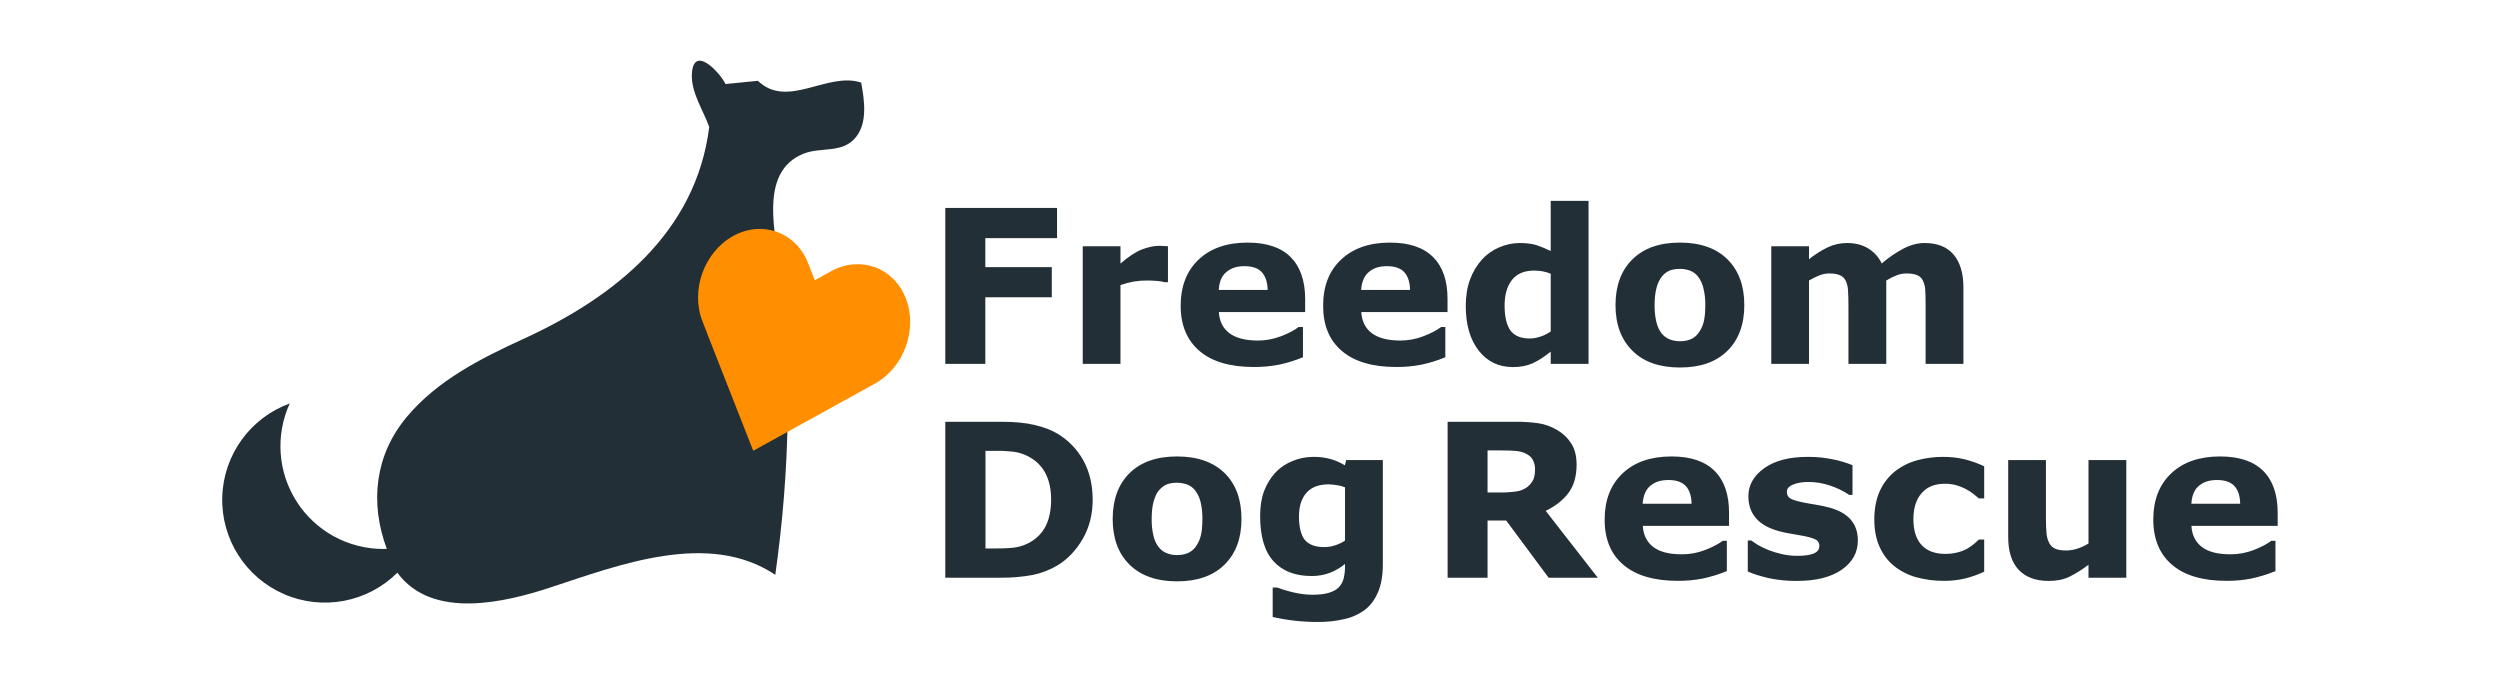
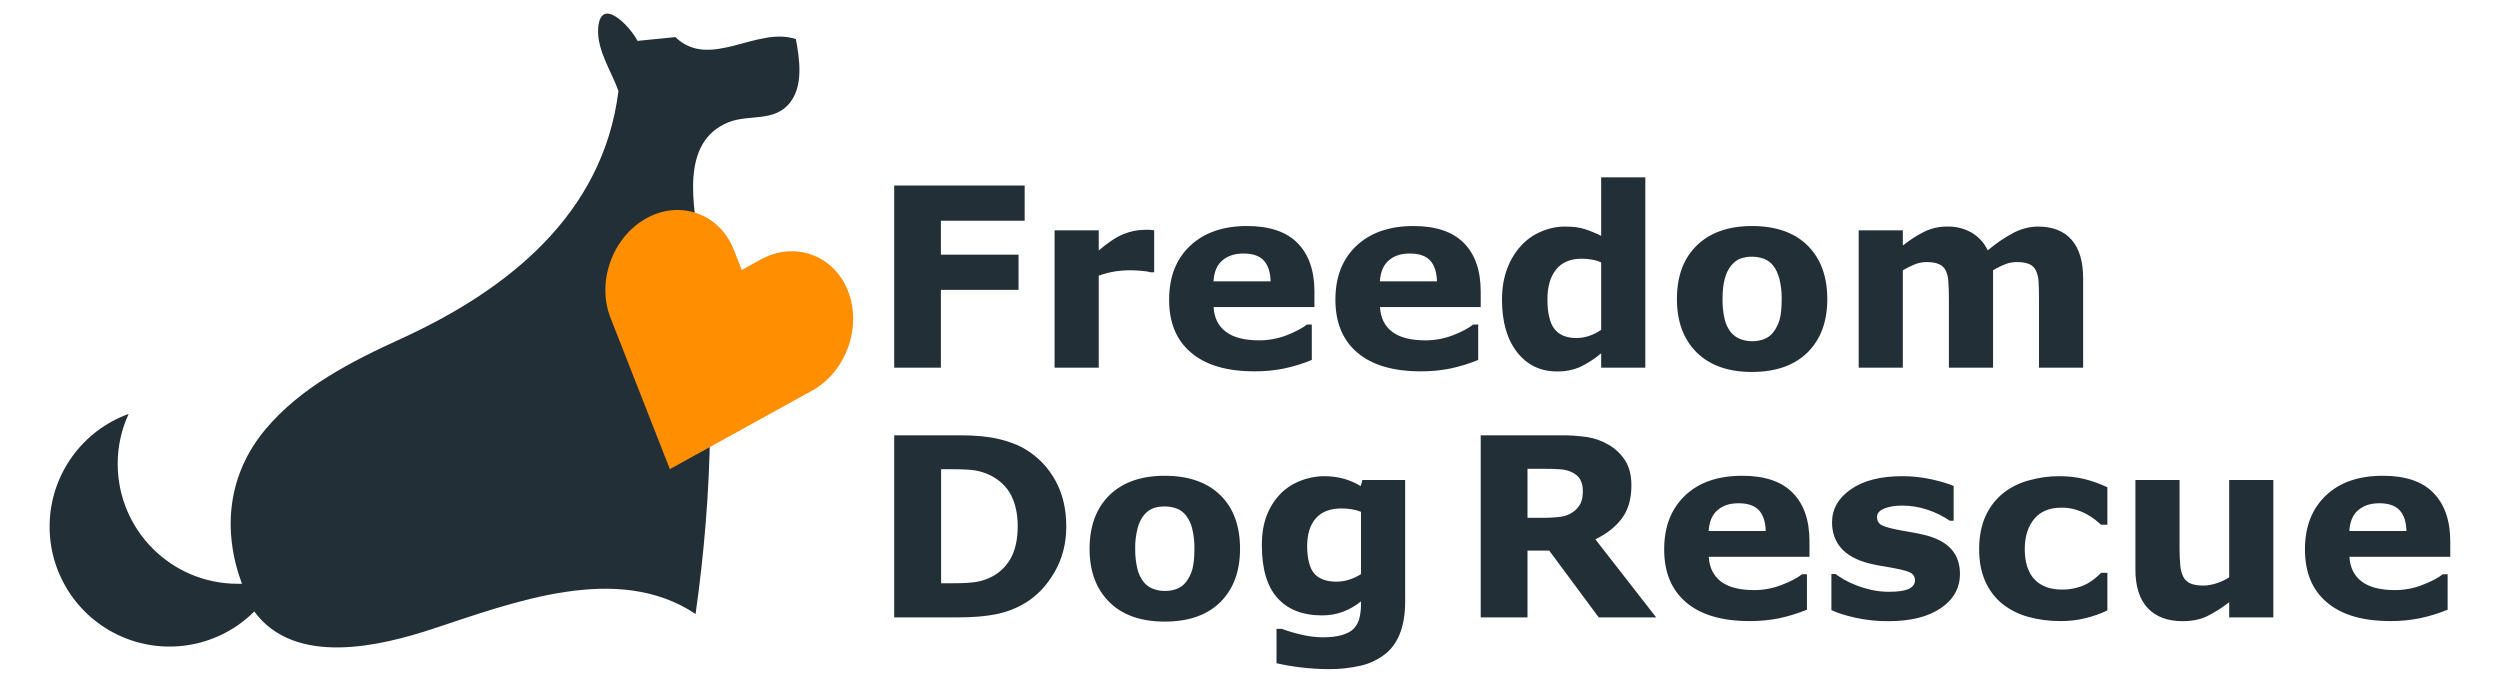
- <svg xmlns="http://www.w3.org/2000/svg" width="2948.3" height="805.1" viewBox="0 0 2948.3 805.1">
-   <path fill="#232f36" d="M1015.6 97.4c-39.7-13.3-86.8 31.6-121.8-2.1l-38.1 3.8c-7.8-15.2-38.4-46.9-39.8-11.1-.8 21.3 13.6 42.4 20.5 61.7-15.5 124.5-111.9 201-219.4 250.1-50 22.9-101.4 48.9-137.3 91.9-37.8 45.2-43.7 101.5-23.5 155.7h-4.4a121.2 121.2 0 0 1-110.1-171.6 121.1 121.1 0 1 0 126.9 199.6c41.3 56.3 128.4 34.5 180.2 17.5 80.6-26.4 186.8-67.8 265.5-15 17.4-123.2 20.3-247.1 3.8-370.6-5.3-40.5-20.4-105.9 29.4-126 20.8-8.4 46.4.2 62.1-19.8 13.8-17.5 9.7-43.9 6-64.1z" />
-   <path fill="#ff8f00" d="M1068.2 351.7c-14.2-36.4-53.9-50.7-88.2-31.8l-19.1 10.6-8-20.4c-14.3-36.4-54-50.7-88.2-31.8-34.3 18.9-50.6 64.1-36.3 100.5l7.9 20.4 52 132.4 124.5-68.7 19.1-10.6c34.3-18.9 50.6-64.1 36.3-100.6z" />
-   <path fill="#232f36" d="M1246.6 280.8H1162V315h78.4v35.6H1162v78.5h-47.2V245.2h131.8zm130.8 52h-4a35.9 35.9 0 0 0-9.1-1.5c-4.2-.3-7.7-.5-10.5-.5a102.9 102.9 0 0 0-16.7 1.2 112.1 112.1 0 0 0-15.7 4.2v92.9h-44.5V290.4h44.5v20.4c9.8-8.4 18.3-14 25.5-16.7s13.9-4.2 20-4.2l5.3.2c2 0 3.7.2 5.2.3zm161.8 35.2h-101.8c.7 10.8 4.8 19.2 12.4 24.9s18.8 8.7 33.7 8.7a75.5 75.5 0 0 0 27.3-5.1c8.8-3.4 15.7-7 20.8-10.9h5v35.7a160 160 0 0 1-28.4 8.8 149.6 149.6 0 0 1-29.5 2.7c-27.9 0-49.2-6.2-64-18.8s-22.3-30.3-22.3-53.4 7.1-41.1 21.1-54.4 33.3-20.1 57.7-20.1q33.9 0 50.9 17.1t17.1 49.2zm-44.2-26.1c-.3-9.3-2.6-16.3-7-21s-11.1-7-20.3-7-15.6 2.2-21.2 6.7-8.6 11.5-9.2 21.3zm212.1 26.1h-101.7c.6 10.8 4.8 19.2 12.4 24.9s18.8 8.7 33.6 8.7a75.1 75.1 0 0 0 27.3-5.1c8.8-3.4 15.8-7 20.9-10.9h4.9v35.7a157.5 157.5 0 0 1-28.4 8.8 148.9 148.9 0 0 1-29.5 2.7c-27.8 0-49.1-6.2-64-18.8s-22.2-30.3-22.2-53.4 7-41.1 21.1-54.4 33.2-20.1 57.7-20.1c22.6 0 39.5 5.7 50.9 17.1s17 27.8 17 49.2zm-44.2-26.1q-.3-13.9-6.9-21c-4.4-4.7-11.2-7-20.4-7s-15.6 2.2-21.1 6.7-8.6 11.5-9.3 21.3zm210.5 87.2h-44.6v-14.4c-7.7 6.2-14.8 10.8-21.5 13.8s-14.3 4.4-23.1 4.4c-16.8 0-30.3-6.5-40.4-19.5s-15.2-30.5-15.2-52.6c0-11.8 1.7-22.2 5.1-31.3a71.8 71.8 0 0 1 14-23.4 57.3 57.3 0 0 1 20.4-14.4 60.5 60.5 0 0 1 23.9-5.1c8.3 0 15.1.9 20.4 2.6a146.7 146.7 0 0 1 16.4 6.8v-59.1h44.6zm-44.6-38.2v-68.1a45.4 45.4 0 0 0-9.9-2.9 66.4 66.4 0 0 0-9.5-.8c-11.6 0-20.4 3.6-26.2 10.9s-8.8 17.4-8.8 30.4 2.4 23.5 7.1 29.6 12.2 9.2 22.5 9.2a38.1 38.1 0 0 0 12.8-2.3 44.9 44.9 0 0 0 12-6zm228.3-31.1q0 34.2-19.9 53.9c-13.3 13.2-32 19.7-56 19.7s-42.7-6.5-56-19.7-20-31.1-20-53.9 6.7-41 20.1-54.1 32-19.6 55.9-19.6 42.9 6.6 56.1 19.8 19.8 31.1 19.8 53.9zm-54.7 33.7a34.7 34.7 0 0 0 6.5-12.7c1.4-5 2.2-11.9 2.2-20.7a78.8 78.8 0 0 0-2.3-20.5 35.2 35.2 0 0 0-6.1-13.2 21.9 21.9 0 0 0-9.5-7.2 34 34 0 0 0-12-2.1 37.1 37.1 0 0 0-11.5 1.7 23.8 23.8 0 0 0-9.5 6.9 36.7 36.7 0 0 0-6.5 13.3c-1.6 5.6-2.4 12.6-2.4 21.1a81.5 81.5 0 0 0 2.1 19.7c1.4 5.5 3.4 10 6.2 13.4a23 23 0 0 0 9.4 7 32.8 32.8 0 0 0 12.5 2.2 32.2 32.2 0 0 0 11.6-2 20.4 20.4 0 0 0 9.3-6.9zm222.1-62.7v98.3h-44.6v-69.3c0-6.7-.2-12.5-.5-17.2a29.5 29.5 0 0 0-2.7-11.5 13.4 13.4 0 0 0-6.8-6.5q-4.5-2.1-12.6-2.1a31.2 31.2 0 0 0-12.7 2.7 89.8 89.8 0 0 0-11.2 5.6v98.3h-44.5V290.4h44.5v15.3a119.1 119.1 0 0 1 22-14 52.3 52.3 0 0 1 23.2-5.1c9.1 0 17.2 2 24.2 6.1a42.2 42.2 0 0 1 16.4 18 135.9 135.9 0 0 1 25.9-17.7c8.4-4.3 16.6-6.4 24.6-6.4 15 0 26.4 4.5 34.1 13.5s11.7 21.9 11.7 38.7v90.3h-44.6v-69.3c0-6.8-.1-12.6-.4-17.3a29 29 0 0 0-2.7-11.4 12.5 12.5 0 0 0-6.7-6.5c-3-1.4-7.3-2.1-12.8-2.1a34.2 34.2 0 0 0-10.9 1.9 84.2 84.2 0 0 0-12.9 6.4zm-935.9 258.7c0 17.1-3.9 32.5-11.7 46s-17.8 24-29.7 31.2a93.3 93.3 0 0 1-29.5 11.4 199.7 199.7 0 0 1-38 3.2h-64.9V497.4h66.7c15 0 27.9 1.2 38.8 3.8s20 6 27.4 10.6a84.2 84.2 0 0 1 30 31.3c7.2 13.2 10.9 28.6 10.9 46.4zm-49-.3c0-12.2-2.2-22.5-6.7-31.1s-11.3-15.3-20.9-20.2a54.3 54.3 0 0 0-14.9-4.9 156.1 156.1 0 0 0-22.9-1.3h-12v115.1h12c11.3 0 19.6-.5 24.8-1.5a53.5 53.5 0 0 0 15.5-5.6c8.6-5 15-11.6 19-19.9s6.1-18.5 6.1-30.6zm224.5 22.8q0 34.2-20 53.9c-13.3 13.1-31.9 19.7-56 19.7s-42.7-6.6-56-19.7-19.9-31.1-19.9-53.9 6.7-41 20-54.1 32-19.6 55.9-19.6 42.9 6.6 56.2 19.7 19.8 31.2 19.8 54zm-54.7 33.7a35.8 35.8 0 0 0 6.4-12.8c1.5-5 2.2-11.8 2.2-20.7a80.3 80.3 0 0 0-2.2-20.5 36.9 36.9 0 0 0-6.2-13.2 21.9 21.9 0 0 0-9.5-7.1 37.1 37.1 0 0 0-23.4-.4c-3.3 1.1-6.5 3.5-9.6 6.9s-4.8 7.6-6.5 13.2-2.4 12.7-2.4 21.1a80.9 80.9 0 0 0 2.1 19.7 34.1 34.1 0 0 0 6.2 13.4 22.7 22.7 0 0 0 9.5 7.1 32.4 32.4 0 0 0 12.5 2.2 33.9 33.9 0 0 0 11.5-2 22 22 0 0 0 9.4-6.9zm221.4 19.6c0 13.1-1.8 24-5.6 32.9s-8.8 15.8-15.5 20.9a62.6 62.6 0 0 1-24.2 11 134.5 134.5 0 0 1-31.9 3.4 236.7 236.7 0 0 1-52.7-5.9v-34.7h5.4a147.3 147.3 0 0 0 19.9 5.9 99.9 99.9 0 0 0 20.9 2.6c8.2 0 14.9-.7 20.1-2.3s9-3.7 11.7-6.5a23.1 23.1 0 0 0 5.6-10.1 57.4 57.4 0 0 0 1.7-14.8v-2.6a65.4 65.4 0 0 1-17.7 10.4 60.4 60.4 0 0 1-21.8 3.8c-19.4 0-34.3-5.8-44.9-17.5s-15.7-29.5-15.7-53.4c0-11.4 1.6-21.3 4.8-29.6a66.7 66.7 0 0 1 13.5-21.8 56.7 56.7 0 0 1 20.1-13.4 64.2 64.2 0 0 1 24.3-4.8 73.3 73.3 0 0 1 20.5 2.6 64.8 64.8 0 0 1 16.7 7.4l1.6-6.2h43.2zm-44.6-27.7v-62.9a38.8 38.8 0 0 0-9.3-2.5 64.9 64.9 0 0 0-10-1c-11.7 0-20.4 3.4-26.3 10.1s-8.7 16.1-8.7 28.1 2.5 22.6 7.4 27.9 12.4 7.9 22.2 7.9a41.6 41.6 0 0 0 13-2.1 48.4 48.4 0 0 0 11.7-5.5zm298.1 43.7h-58l-50-67.4h-22v67.4h-47.1V497.4h79.5a187 187 0 0 1 28 1.8 62.2 62.2 0 0 1 22 8.1 47.7 47.7 0 0 1 16.5 16c4.1 6.5 6.1 14.7 6.1 24.6 0 13.6-3.1 24.7-9.4 33.2s-15.3 15.7-27 21.4zm-74-127.6a23.6 23.6 0 0 0-2.9-11.9c-1.9-3.2-5.1-5.8-9.7-7.7a37 37 0 0 0-11.3-2.4c-4.2-.3-9.2-.5-14.9-.5h-17.2v49.6h14.6a125.4 125.4 0 0 0 19-1.2 27.5 27.5 0 0 0 12.9-5 24.6 24.6 0 0 0 7.2-8.5c1.5-3.1 2.3-7.2 2.3-12.4zm228.8 66.5h-101.7c.6 10.8 4.8 19.1 12.4 24.9s18.8 8.6 33.6 8.6a75 75 0 0 0 27.3-5c8.8-3.4 15.8-7 20.9-10.9h4.9v35.7a166 166 0 0 1-28.4 8.8 148.9 148.9 0 0 1-29.5 2.7q-41.7 0-64-18.8t-22.2-53.5q0-34.4 21.1-54.4t57.7-20c22.6 0 39.5 5.7 50.9 17.1s17 27.8 17 49.2zm-44.2-26.1q-.3-14-6.9-21c-4.4-4.7-11.2-7-20.4-7s-15.6 2.2-21.1 6.6-8.6 11.6-9.3 21.4zm196.1 43.2c0 14.3-6.4 25.9-19.2 34.7s-30.5 13.1-52.8 13.1a151.7 151.7 0 0 1-33.6-3.4c-10-2.4-18.1-4.9-24.2-7.7v-36.6h4.1c2.2 1.6 4.8 3.3 7.7 5.2a97.2 97.2 0 0 0 12.4 6 112.3 112.3 0 0 0 15.7 4.8 80.8 80.8 0 0 0 18.8 2.1c8.7 0 15.2-1 19.4-2.9s6.3-4.8 6.3-8.6a8.3 8.3 0 0 0-3.7-7.4c-2.5-1.5-7.2-2.9-14.1-4.4-3.3-.7-7.8-1.5-13.4-2.4a139.4 139.4 0 0 1-15.4-3.1c-12.6-3.3-21.9-8.4-28-15.4s-9.1-15.6-9.1-26q0-19.9 18.9-33.3t51.8-13.2a137.5 137.5 0 0 1 29.8 3.1 124.6 124.6 0 0 1 22.3 6.7v35.1h-3.8a90.6 90.6 0 0 0-22.5-11 78.8 78.8 0 0 0-25.7-4.3c-7.1 0-13.2 1-18 3s-7.4 4.7-7.4 8.4 1.1 5.8 3.3 7.5 7.5 3.5 15.7 5.2c4.5.9 9.4 1.8 14.7 2.6s10.4 2 15.7 3.3c11.7 3.1 20.3 7.9 25.9 14.4s8.4 14.7 8.4 24.5zm101.8 47.7a123 123 0 0 1-33.2-4.3 73.4 73.4 0 0 1-26.1-13.4 60.4 60.4 0 0 1-17-22.7c-4.1-9.1-6.1-19.8-6.1-32.1s2.2-24.1 6.5-33.5a63.3 63.3 0 0 1 18.1-23.3 74.1 74.1 0 0 1 25.9-12.9 114.5 114.5 0 0 1 30.5-4 107.7 107.7 0 0 1 26.2 3 126.1 126.1 0 0 1 22.4 8.1v37.9h-6.3l-6.2-5.2a60.6 60.6 0 0 0-20.1-10.3 49.1 49.1 0 0 0-14-1.8c-11.9 0-21 3.8-27.4 11.3s-9.5 17.8-9.5 30.7 3.3 23.5 9.8 30.4 15.8 10.3 27.8 10.3a54.3 54.3 0 0 0 15.1-1.9 43.5 43.5 0 0 0 11.2-4.5 53.7 53.7 0 0 0 7.4-5.2c2.1-1.8 4.1-3.5 5.9-5.3h6.3v37.9a125 125 0 0 1-22 7.9 103.8 103.8 0 0 1-25.2 2.9zm214.8-3.7H2463V666a131.8 131.8 0 0 1-22.6 14.2c-6.8 3.3-15 4.9-24.4 4.9q-23 0-35.4-13.2t-12.3-39v-90.3h44.5v68.8c0 7 .3 12.8.7 17.5a30.1 30.1 0 0 0 3.2 11.5 14.1 14.1 0 0 0 7.1 6.7c3.1 1.4 7.6 2.1 13.2 2.1a43.6 43.6 0 0 0 12.6-2.1 54.2 54.2 0 0 0 13.4-6.2v-98.3h44.6zm178.5-61.1h-101.7c.6 10.8 4.8 19.1 12.4 24.9s18.8 8.6 33.6 8.6a75 75 0 0 0 27.3-5c8.8-3.4 15.8-7 20.9-10.9h4.9v35.7a166 166 0 0 1-28.4 8.8 148.2 148.2 0 0 1-29.5 2.7q-41.7 0-63.9-18.8t-22.3-53.5q0-34.4 21.1-54.4c14-13.3 33.3-20 57.7-20 22.6 0 39.5 5.7 50.9 17.1s17 27.8 17 49.2zm-44.2-26.1q-.3-14-6.9-21c-4.4-4.7-11.1-7-20.4-7s-15.6 2.2-21.1 6.6-8.6 11.6-9.2 21.4z" />
+ <svg xmlns="http://www.w3.org/2000/svg" width="2372.5" height="647.9" viewBox="0 0 2372.5 647.9">
+   <path fill="#232f36" d="M755.3 37.1c-37.3-12.4-81.6 29.7-114.4-1.9L605 38.8c-7.3-14.3-36-44.1-37.4-10.5-.7 20 12.8 39.8 19.3 58-14.5 117.1-105.1 188.9-206.2 235.1-47 21.5-95.3 45.9-129 86.3-35.5 42.5-41 95.4-22.1 146.3h-4.1a113.8 113.8 0 0 1-113.8-113.7 112.3 112.3 0 0 1 10.4-47.5 113.8 113.8 0 1 0 119.2 187.5c38.8 52.9 120.7 32.5 169.3 16.5 75.8-24.9 175.5-63.7 249.5-14.1 16.4-115.7 19.1-232.3 3.6-348.3-5-38-19.2-99.5 27.7-118.4 19.5-7.8 43.6.2 58.3-18.6 12.9-16.4 9.1-41.3 5.6-60.3z" />
+   <path fill="#ff8f00" d="M804.8 276.2c-13.4-34.2-50.7-47.7-82.9-29.9l-18 9.9-7.5-19.1c-13.4-34.3-50.7-47.7-82.9-30-32.2 17.8-47.6 60.3-34.1 94.6l7.5 19.1 48.8 124.4 117-64.6 18-9.9c32.2-17.8 47.5-60.3 34.1-94.5z" />
+   <path fill="#232f36" d="M972.4 209.5h-79.5v32.2h73.7v33.4h-73.7v73.8h-44.3V176.1h123.8zm122.9 48.9h-3.7c-1.8-.7-4.6-1.1-8.6-1.4s-7.2-.5-9.8-.5a93.2 93.2 0 0 0-15.8 1.2 89.8 89.8 0 0 0-14.7 3.9v87.3h-41.9V218.6h41.9v19.1c9.2-7.9 17.2-13.1 24-15.7a53.1 53.1 0 0 1 18.8-3.9h5l4.8.4zm152.1 33h-95.7c.6 10.3 4.5 18.1 11.7 23.5s17.7 8.1 31.6 8.1a73.1 73.1 0 0 0 25.7-4.7c8.2-3.2 14.8-6.6 19.6-10.3h4.6v33.6a151.8 151.8 0 0 1-26.7 8.2 138.7 138.7 0 0 1-27.7 2.6q-39.3 0-60.1-17.7c-14-11.7-20.9-28.5-20.9-50.2s6.6-38.6 19.8-51.1 31.2-18.9 54.2-18.9c21.2 0 37.2 5.4 47.8 16.1s16.1 26.1 16.1 46.2zm-41.6-24.4c-.2-8.8-2.4-15.4-6.5-19.8s-10.5-6.6-19.1-6.6-14.7 2.1-19.9 6.3-8.1 10.8-8.7 20.1zm199.4 24.4h-95.6c.6 10.3 4.5 18.1 11.6 23.5s17.7 8.1 31.7 8.1a72.5 72.5 0 0 0 25.6-4.7c8.3-3.2 14.8-6.6 19.6-10.3h4.7v33.6a157.1 157.1 0 0 1-26.7 8.2 139.8 139.8 0 0 1-27.8 2.6c-26.1 0-46.2-5.9-60.1-17.7s-20.9-28.5-20.9-50.2 6.6-38.6 19.8-51.1 31.3-18.9 54.3-18.9q31.8 0 47.8 16.1t16 46.2zm-41.5-24.4c-.3-8.8-2.4-15.4-6.5-19.8s-10.5-6.6-19.2-6.6-14.7 2.1-19.8 6.3-8.1 10.8-8.7 20.1zm197.7 81.9h-41.9v-13.6a92.5 92.5 0 0 1-20.1 13 52.8 52.8 0 0 1-21.7 4.2c-15.9 0-28.5-6.1-38-18.3s-14.3-28.7-14.3-49.5q0-16.6 4.8-29.4a66.2 66.2 0 0 1 13.2-22 53.5 53.5 0 0 1 19.1-13.5 56.9 56.9 0 0 1 22.5-4.8c7.8 0 14.2.8 19.2 2.5a112.7 112.7 0 0 1 15.3 6.3v-55.5h41.9zm-41.9-35.9v-64a36.1 36.1 0 0 0-9.2-2.7 61.1 61.1 0 0 0-9-.8c-10.9 0-19.1 3.4-24.6 10.3s-8.2 16.3-8.2 28.5 2.2 22.1 6.6 27.8 11.4 8.7 21.1 8.7a39 39 0 0 0 12.1-2.1 45.3 45.3 0 0 0 11.2-5.7zm214.6-29.2q0 32.1-18.7 50.6t-52.7 18.6q-33.9 0-52.6-18.6t-18.7-50.6c0-21.6 6.2-38.5 18.8-50.8s30.1-18.5 52.5-18.5 40.4 6.2 52.8 18.6 18.6 29.3 18.6 50.7zm-51.4 31.7a35.8 35.8 0 0 0 6.1-12c1.4-4.7 2-11.2 2-19.5a74.5 74.5 0 0 0-2.1-19.2c-1.4-5.2-3.3-9.4-5.8-12.5a20.1 20.1 0 0 0-8.9-6.7 33.7 33.7 0 0 0-22-.3c-3.1 1-6.1 3.2-9 6.5a33.4 33.4 0 0 0-6.1 12.4c-1.5 5.2-2.2 11.9-2.2 19.8a77.4 77.4 0 0 0 1.9 18.5 32.1 32.1 0 0 0 5.8 12.6 22.8 22.8 0 0 0 8.9 6.6 31.4 31.4 0 0 0 11.8 2.1 29.9 29.9 0 0 0 10.8-1.9 19.9 19.9 0 0 0 8.8-6.4zm208.7-59v92.4h-41.9v-65.1c0-6.4-.2-11.8-.5-16.2a28.7 28.7 0 0 0-2.5-10.9 12.5 12.5 0 0 0-6.4-6c-2.8-1.3-6.7-2-11.9-2a31 31 0 0 0-11.9 2.5 102.4 102.4 0 0 0-10.5 5.3v92.4h-41.9V218.6h41.9V233a113.4 113.4 0 0 1 20.7-13.3 49 49 0 0 1 21.8-4.7 44.5 44.5 0 0 1 22.7 5.7 39 39 0 0 1 15.4 16.9 135 135 0 0 1 24.3-16.6 51.4 51.4 0 0 1 23.2-6q21.1 0 32.1 12.6c7.3 8.4 10.9 20.6 10.9 36.5v84.8H1935v-65.1c0-6.4-.1-11.9-.4-16.3a28.6 28.6 0 0 0-2.5-10.8 12.1 12.1 0 0 0-6.2-6c-2.9-1.3-6.9-2-12.1-2a29.6 29.6 0 0 0-10.2 1.8 74.6 74.6 0 0 0-12.2 6zm-879.5 243.1c0 16.1-3.7 30.5-11.1 43.3s-16.6 22.5-27.8 29.3a87.7 87.7 0 0 1-27.7 10.7c-10.1 2-22 3-35.8 3h-60.9V413.1h62.6c14.1 0 26.3 1.1 36.5 3.5s18.8 5.7 25.8 10a78.1 78.1 0 0 1 28.1 29.5c6.8 12.3 10.3 26.8 10.3 43.5zm-46.1-.3c0-11.4-2.1-21.1-6.2-29.2s-10.7-14.4-19.7-19a56 56 0 0 0-14-4.6c-4.7-.8-11.9-1.2-21.5-1.2h-11.3v108.2h11.3c10.6 0 18.4-.5 23.3-1.5a49.5 49.5 0 0 0 14.5-5.2 42.9 42.9 0 0 0 17.9-18.7c3.8-7.7 5.7-17.4 5.7-28.8zm211 21.5c0 21.4-6.3 38.3-18.7 50.6s-30.1 18.5-52.7 18.5-40.1-6.1-52.6-18.5-18.8-29.2-18.8-50.6 6.3-38.6 18.9-50.9 30.1-18.4 52.5-18.4 40.3 6.2 52.8 18.5 18.6 29.3 18.6 50.8zm-51.4 31.7a35.3 35.3 0 0 0 6.1-12.1c1.3-4.6 2-11.1 2-19.4a75.3 75.3 0 0 0-2.1-19.3 33.3 33.3 0 0 0-5.8-12.4 19.9 19.9 0 0 0-8.9-6.7 34.6 34.6 0 0 0-22-.4 21.5 21.5 0 0 0-9 6.5 33.2 33.2 0 0 0-6.1 12.5 72.7 72.7 0 0 0-2.3 19.8 77 77 0 0 0 2 18.5 33.5 33.5 0 0 0 5.8 12.6 22.1 22.1 0 0 0 8.9 6.6 31 31 0 0 0 11.8 2.1 29.9 29.9 0 0 0 10.8-1.9 19.9 19.9 0 0 0 8.8-6.4zm208.1 18.4c0 12.2-1.8 22.5-5.2 30.9s-8.4 14.9-14.7 19.6a58.6 58.6 0 0 1-22.7 10.4 129.6 129.6 0 0 1-30 3.2 215.1 215.1 0 0 1-26.7-1.7 197.8 197.8 0 0 1-22.8-3.9v-32.6h5.1a136.9 136.9 0 0 0 18.6 5.5 88.4 88.4 0 0 0 19.7 2.5c7.8 0 14-.7 18.9-2.2s8.5-3.4 11-6a22.4 22.4 0 0 0 5.3-9.6 55.3 55.3 0 0 0 1.6-13.9v-2.4a61.8 61.8 0 0 1-16.7 9.7 55.3 55.3 0 0 1-20.4 3.6c-18.3 0-32.3-5.5-42.2-16.5s-14.8-27.7-14.8-50.1c0-10.8 1.5-20 4.5-27.9a61.1 61.1 0 0 1 12.7-20.4 52.3 52.3 0 0 1 18.9-12.6 60.8 60.8 0 0 1 22.9-4.6 70.7 70.7 0 0 1 19.1 2.5 63.9 63.9 0 0 1 15.7 6.9l1.6-5.8h40.6zm-41.9-26.1v-59.1a40.9 40.9 0 0 0-8.8-2.4 67.5 67.5 0 0 0-9.4-.8c-11 0-19.2 3.1-24.7 9.4s-8.2 15.1-8.2 26.4 2.3 21.3 7 26.3 11.6 7.4 20.8 7.4a39.6 39.6 0 0 0 12.3-2 44.5 44.5 0 0 0 11-5.2zm280.1 41.1h-54.5l-47-63.4h-20.6v63.4h-44.4V413.1h74.8a166.4 166.4 0 0 1 26.3 1.7 58.5 58.5 0 0 1 20.7 7.5 45.7 45.7 0 0 1 15.5 15.1q5.7 9.2 5.7 23.1c0 12.8-2.9 23.2-8.9 31.3s-14.3 14.7-25.3 20zM1502.1 466a22.1 22.1 0 0 0-2.6-11.2c-1.8-3.1-4.9-5.5-9.2-7.3a32.6 32.6 0 0 0-10.6-2.2c-4-.3-8.7-.4-14-.4h-16.1v46.5h13.7a127 127 0 0 0 17.8-1 25.3 25.3 0 0 0 12.1-4.8 22.7 22.7 0 0 0 6.8-7.9c1.4-3 2.1-6.8 2.1-11.7zm215.1 62.4h-95.6c.6 10.2 4.5 18.1 11.6 23.5s17.7 8.1 31.7 8.1a70.5 70.5 0 0 0 25.6-4.8c8.3-3.1 14.8-6.5 19.6-10.2h4.7v33.6a157.1 157.1 0 0 1-26.7 8.2 139.8 139.8 0 0 1-27.8 2.6c-26.1 0-46.2-5.9-60.1-17.7s-20.9-28.5-20.9-50.2 6.6-38.6 19.8-51.2 31.3-18.8 54.3-18.8c21.2 0 37.1 5.3 47.8 16.1s16 26.1 16 46.2zm-41.5-24.5c-.3-8.7-2.4-15.3-6.5-19.7s-10.5-6.6-19.2-6.6-14.7 2.1-19.8 6.3-8.1 10.8-8.7 20zm184.3 40.7c0 13.4-6.1 24.3-18.1 32.5s-28.6 12.4-49.6 12.4a140 140 0 0 1-31.6-3.3c-9.4-2.1-17-4.5-22.7-7.2v-34.3h3.8c2.1 1.4 4.5 3.1 7.3 4.8a74.7 74.7 0 0 0 11.6 5.6 99.6 99.6 0 0 0 14.8 4.6 76 76 0 0 0 17.6 1.9c8.2 0 14.3-.9 18.2-2.7s6-4.5 6-8.1a7.7 7.7 0 0 0-3.5-6.9c-2.3-1.4-6.8-2.8-13.3-4.1-3.1-.7-7.3-1.4-12.5-2.3a142.7 142.7 0 0 1-14.5-2.9c-11.8-3.1-20.6-7.9-26.3-14.5s-8.6-14.7-8.6-24.4c0-12.5 5.9-23 17.8-31.3s28.1-12.5 48.7-12.5a127.8 127.8 0 0 1 28 3c8.9 2 15.9 4.1 20.9 6.3v33h-3.6a83 83 0 0 0-21.1-10.4 74.7 74.7 0 0 0-24.1-4c-6.7 0-12.4.9-17 2.8s-6.9 4.5-6.9 7.9a8.5 8.5 0 0 0 3.1 7.1c2.1 1.6 7 3.2 14.8 4.8 4.2.9 8.8 1.7 13.7 2.5s9.8 1.9 14.8 3.1c11 2.9 19.1 7.4 24.4 13.5s7.9 13.9 7.9 23.1zm95.6 44.8a112.7 112.7 0 0 1-31.2-4.1 69.3 69.3 0 0 1-24.5-12.5 57.2 57.2 0 0 1-16-21.4c-3.8-8.6-5.7-18.6-5.7-30.2s2-22.6 6.1-31.4a58.8 58.8 0 0 1 17-22 67.1 67.1 0 0 1 24.4-12 104.5 104.5 0 0 1 28.6-3.9 100 100 0 0 1 24.6 2.9 121.2 121.2 0 0 1 21 7.6V498h-5.9l-5.8-4.9a61.3 61.3 0 0 0-8.4-5.4 54.8 54.8 0 0 0-10.5-4.2 43.6 43.6 0 0 0-13.2-1.7c-11.1 0-19.7 3.5-25.6 10.6s-9 16.7-9 28.8 3 22.1 9.2 28.6 14.8 9.7 26.1 9.7a51.5 51.5 0 0 0 14.2-1.8 47.7 47.7 0 0 0 10.5-4.2 57.1 57.1 0 0 0 7-4.9c2-1.7 3.8-3.3 5.5-5h5.9v35.7a109.4 109.4 0 0 1-20.6 7.3 96.3 96.3 0 0 1-23.7 2.8zm201.8-3.5h-41.9v-14.4a124.9 124.9 0 0 1-21.2 13.4c-6.4 3-14 4.6-22.9 4.6-14.4 0-25.5-4.2-33.2-12.4s-11.7-20.5-11.7-36.7v-84.9h41.9v64.7a150 150 0 0 0 .7 16.4 29.4 29.4 0 0 0 2.9 10.9 13.5 13.5 0 0 0 6.7 6.2c3 1.3 7.1 2 12.5 2a41.6 41.6 0 0 0 11.8-2 48.7 48.7 0 0 0 12.5-5.8v-92.4h41.9zm167.9-57.5h-95.7c.6 10.2 4.5 18.1 11.7 23.5s17.7 8.1 31.6 8.1a71 71 0 0 0 25.7-4.8c8.2-3.1 14.8-6.5 19.6-10.2h4.6v33.6a151.8 151.8 0 0 1-26.7 8.2 138.7 138.7 0 0 1-27.7 2.6q-39.3 0-60.1-17.7c-14-11.7-20.9-28.5-20.9-50.2s6.6-38.6 19.8-51.2 31.2-18.8 54.2-18.8c21.2 0 37.2 5.3 47.8 16.1s16.1 26.1 16.1 46.2zm-41.6-24.5c-.2-8.7-2.4-15.3-6.5-19.7s-10.5-6.6-19.1-6.6-14.7 2.1-19.9 6.3-8.1 10.8-8.7 20z" />
</svg>
